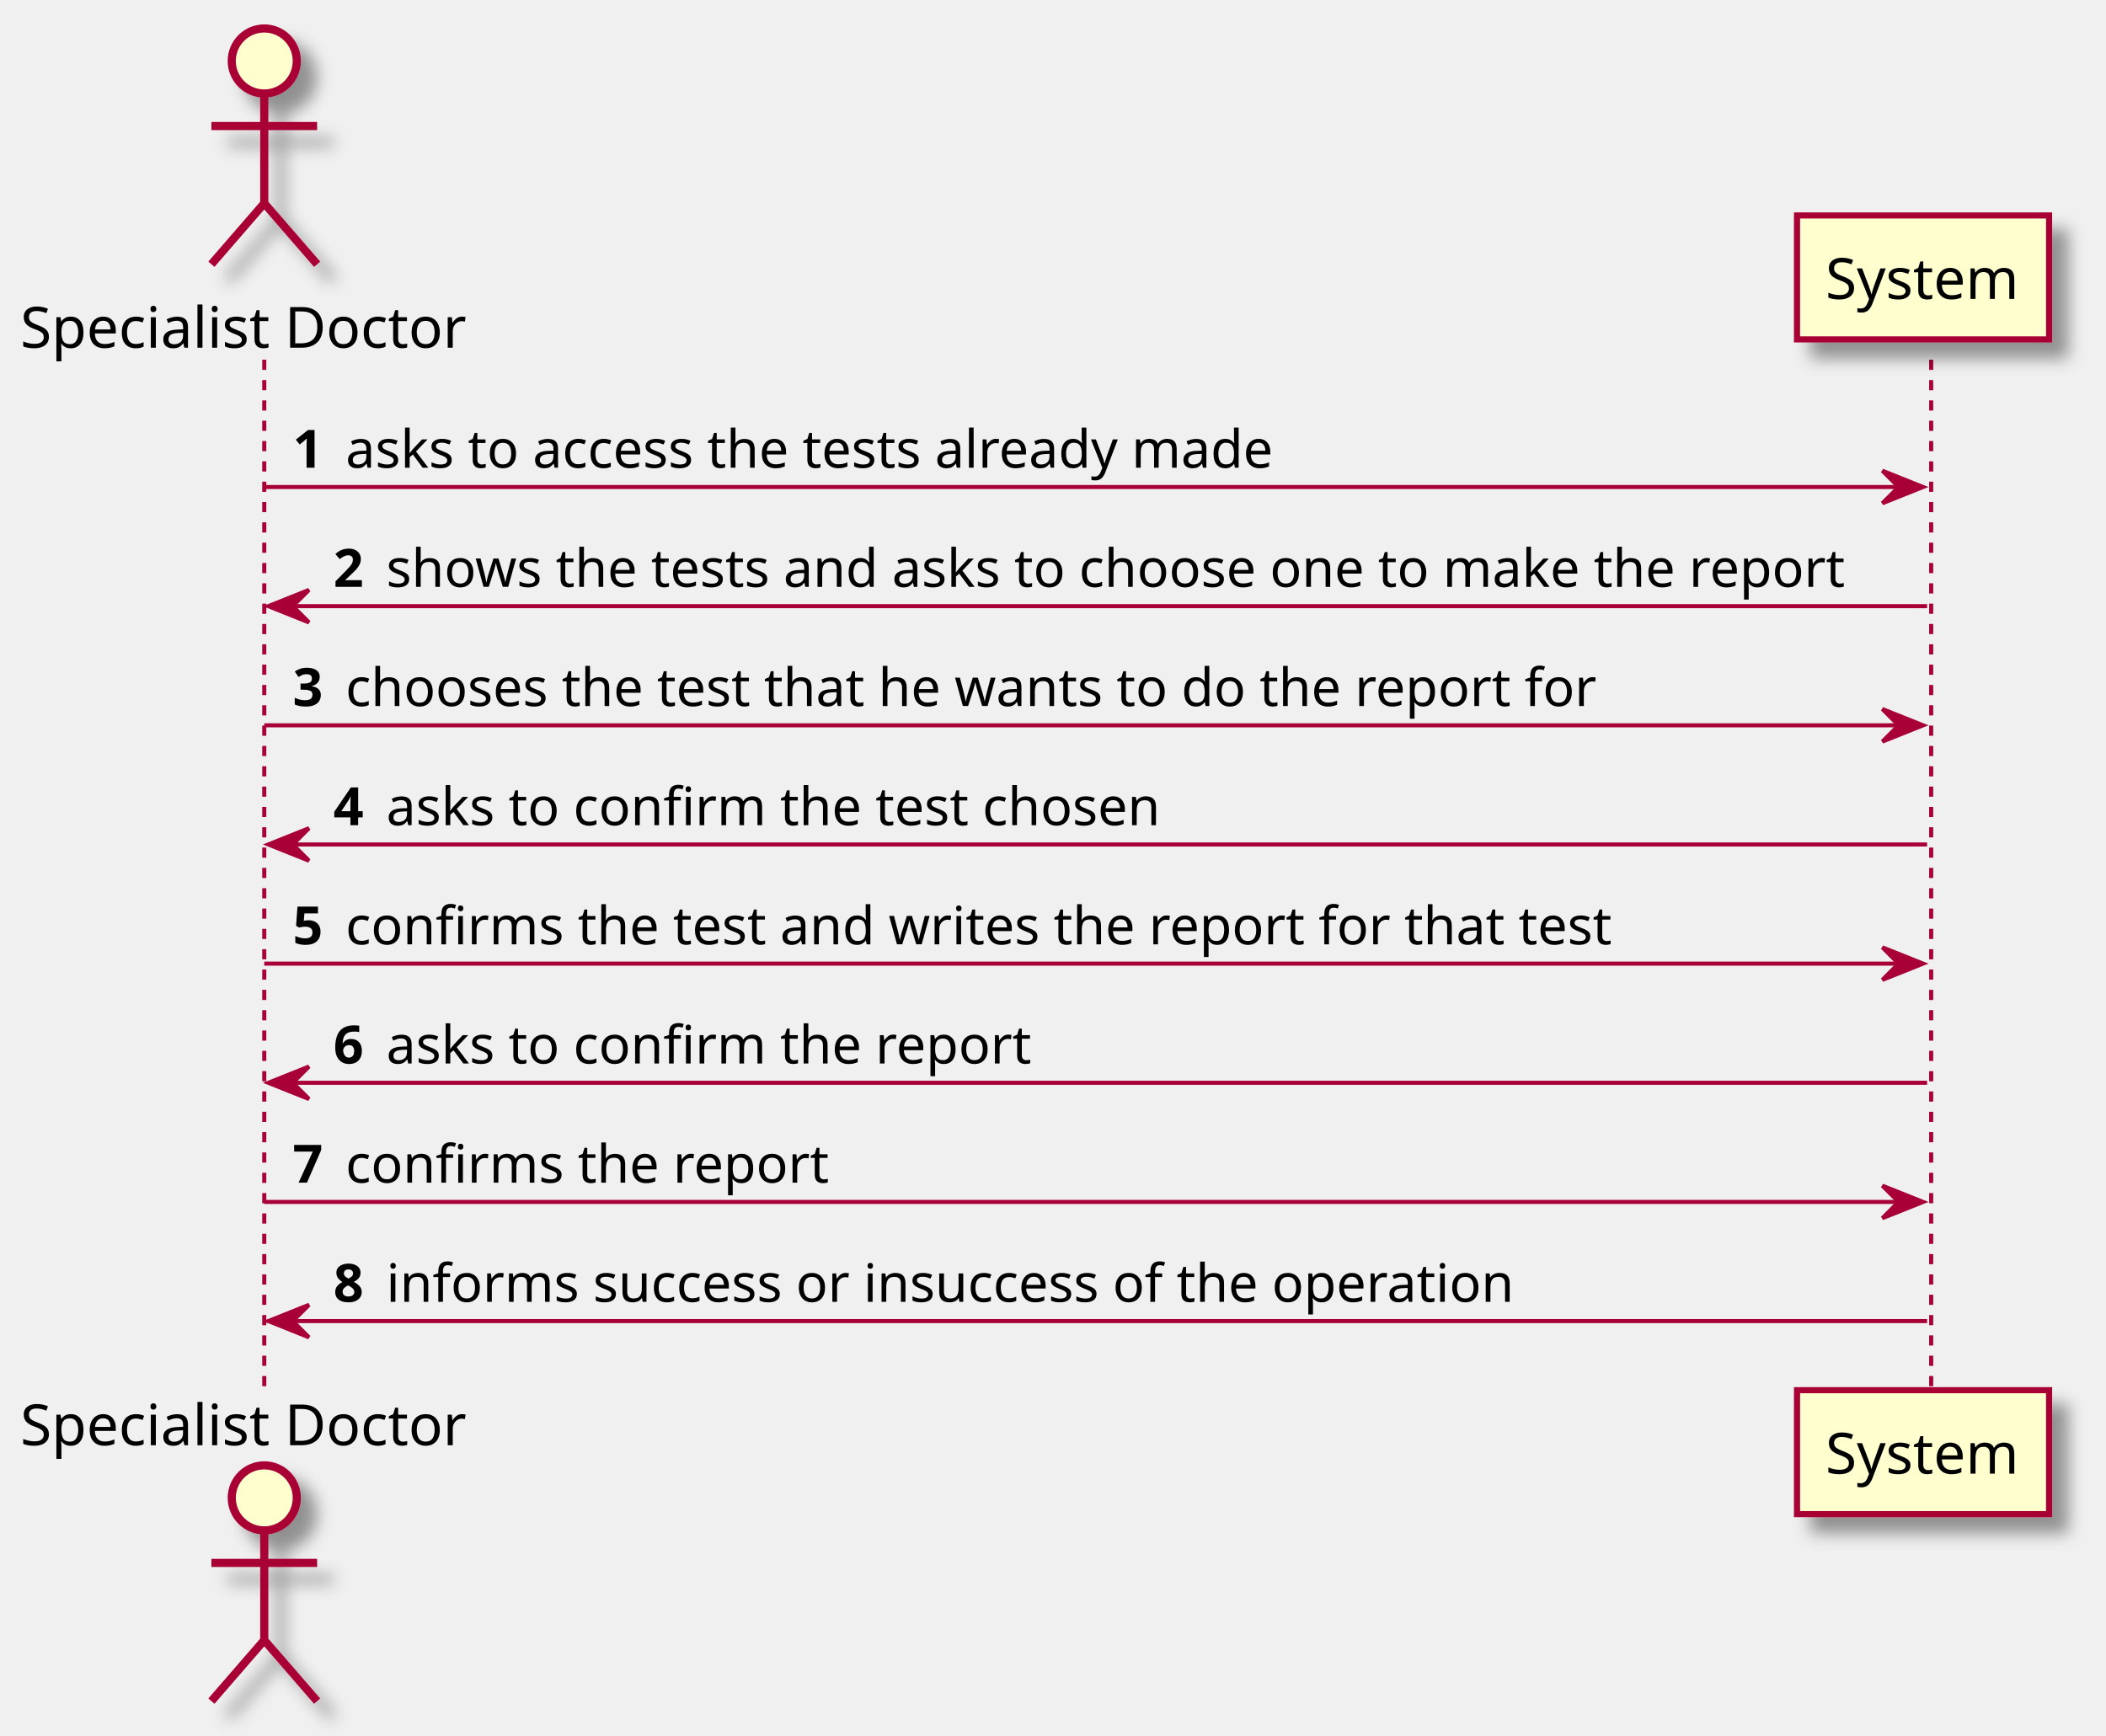
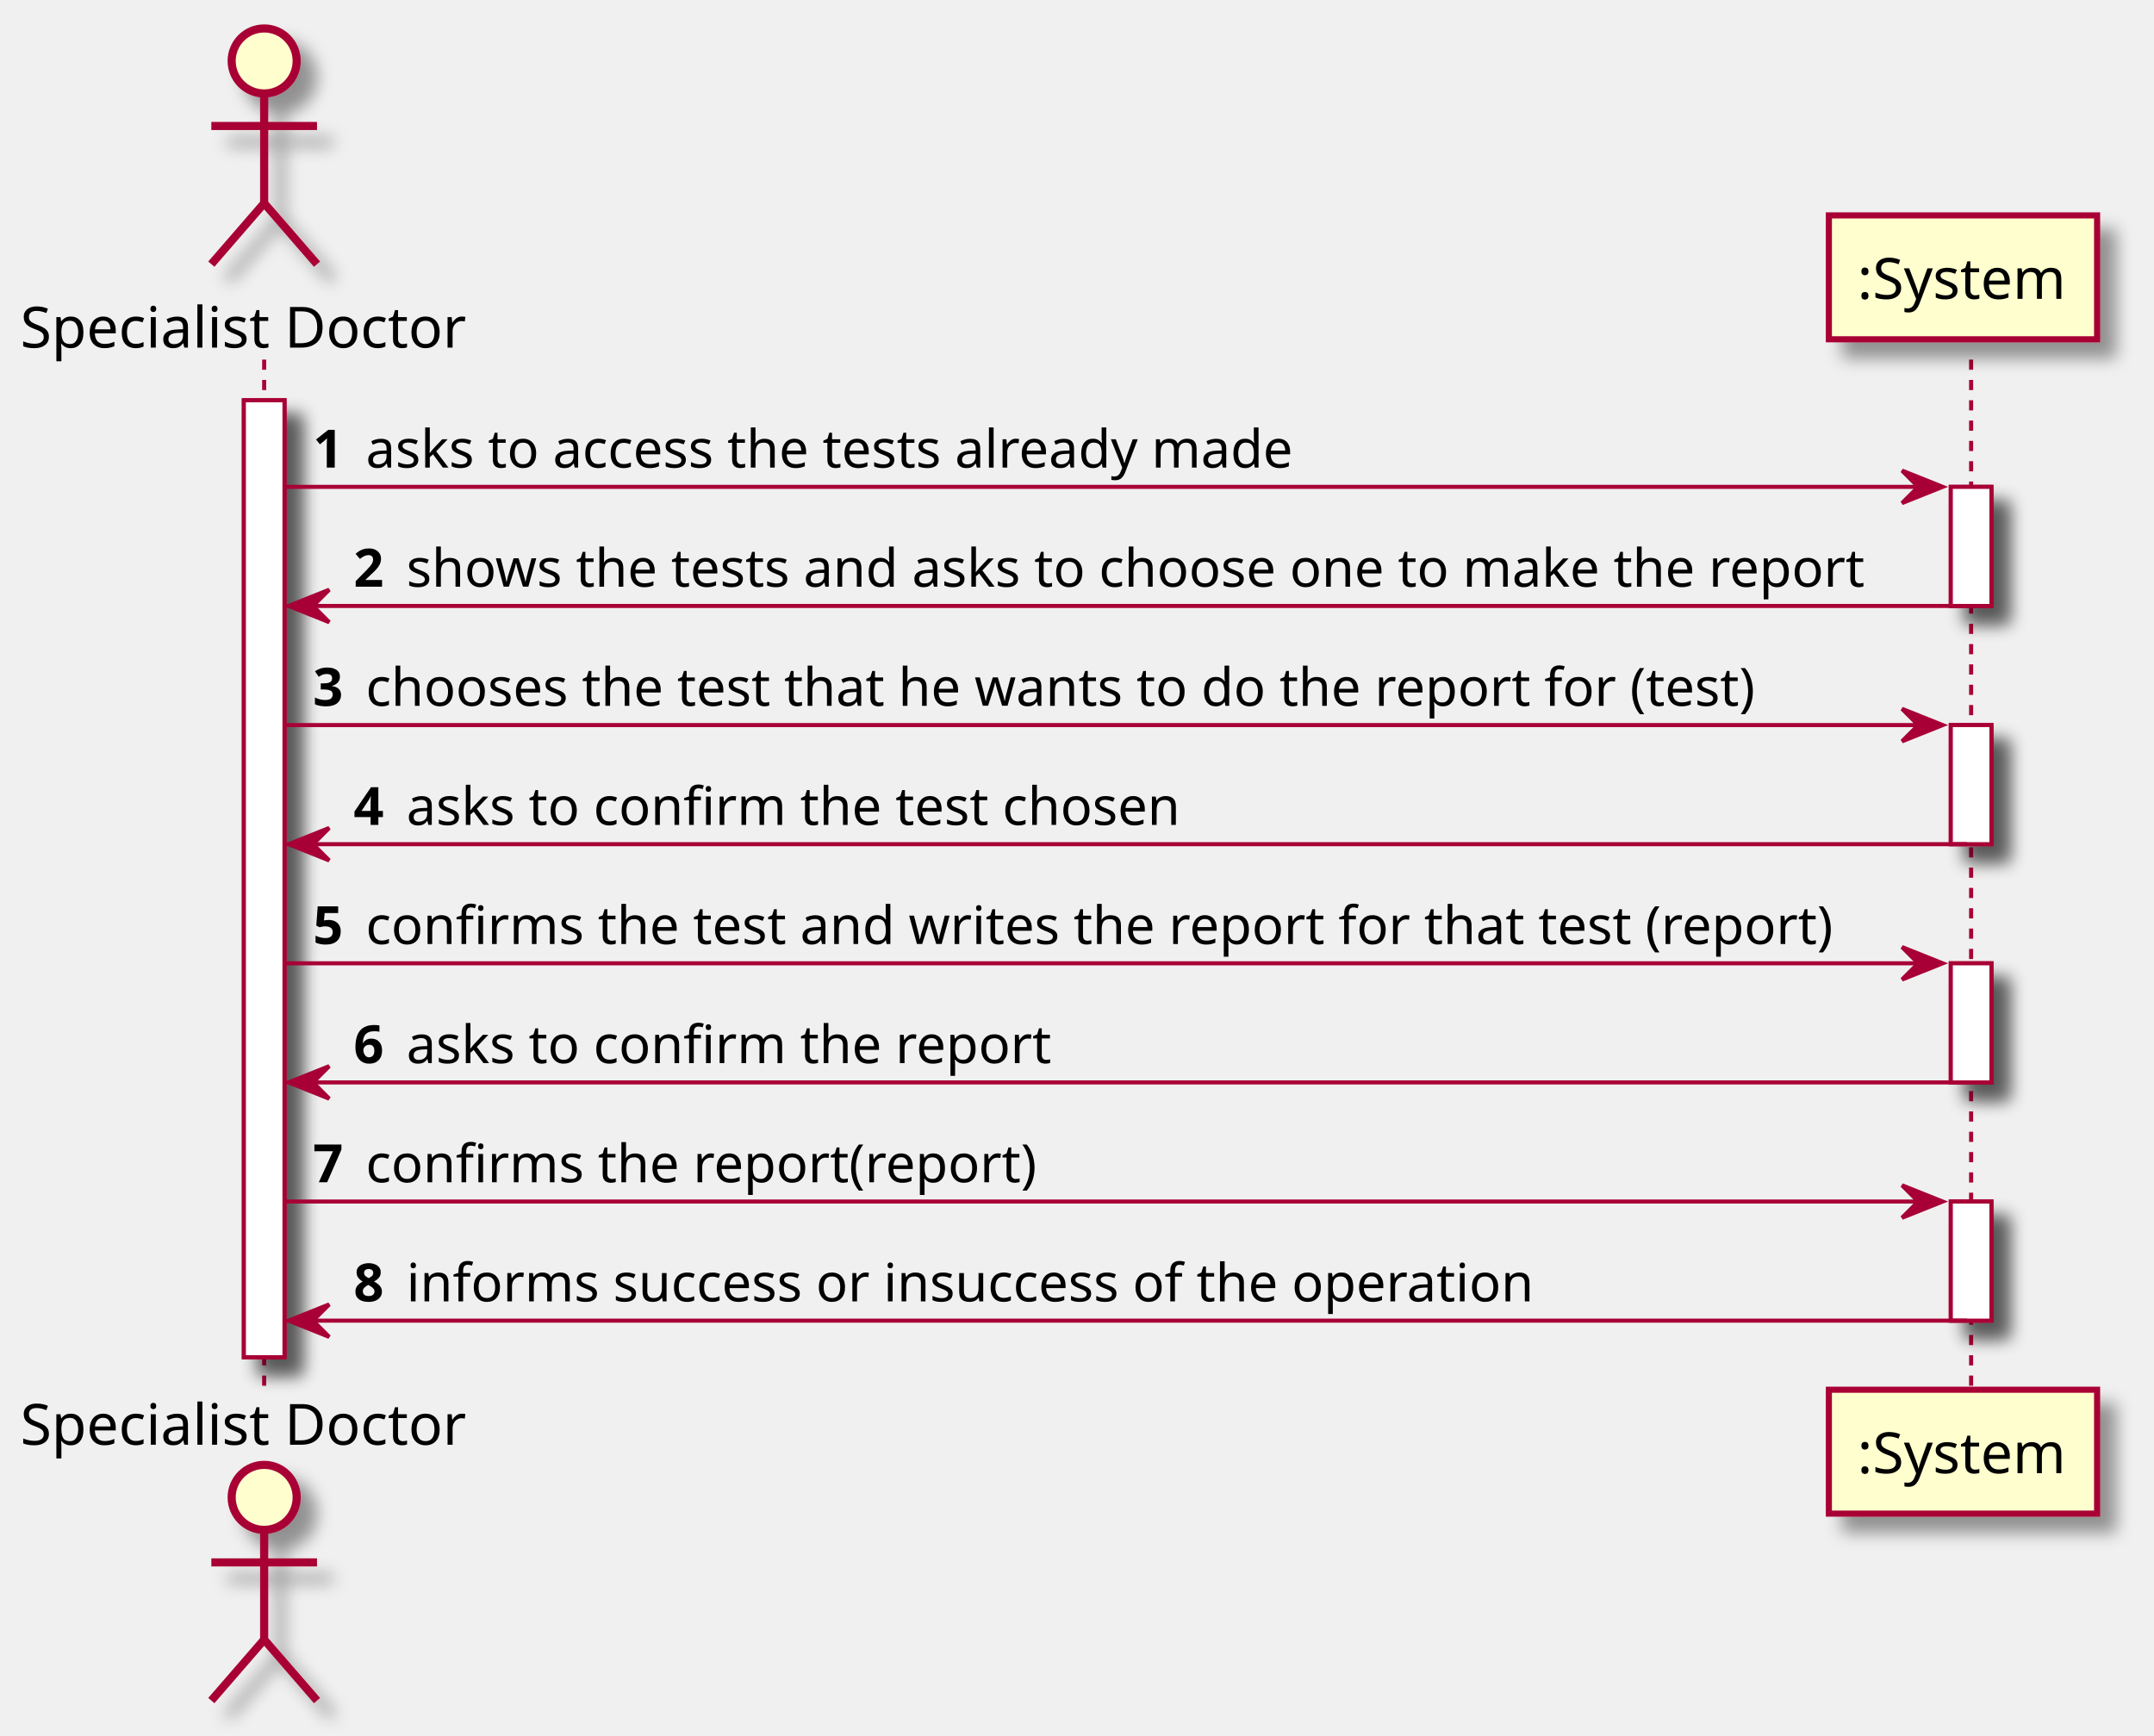
- <svg xmlns="http://www.w3.org/2000/svg" contentScriptType="application/ecmascript" contentStyleType="text/css" height="854px" preserveAspectRatio="none" style="width:1036px;height:854px;" version="1.1" viewBox="0 0 1036 854" width="1036px" zoomAndPan="magnify">
+ <svg xmlns="http://www.w3.org/2000/svg" contentScriptType="application/ecmascript" contentStyleType="text/css" height="854px" preserveAspectRatio="none" style="width:1060px;height:854px;" version="1.1" viewBox="0 0 1060 854" width="1060px" zoomAndPan="magnify">
  <defs>
-     <filter height="300%" id="f1fr0ol3w63mja" width="300%" x="-1" y="-1">
+     <filter height="300%" id="fjkfheqa51d34" width="300%" x="-1" y="-1">
      <feGaussianBlur result="blurOut" stdDeviation="4.0" />
      <feColorMatrix in="blurOut" result="blurOut2" type="matrix" values="0 0 0 0 0 0 0 0 0 0 0 0 0 0 0 0 0 0 .4 0" />
      <feOffset dx="8.0" dy="8.0" in="blurOut2" result="blurOut3" />
      <feBlend in="SourceGraphic" in2="blurOut3" mode="normal" />
    </filter>
  </defs>
  <g>
+     <rect fill="#FFFFFF" filter="url(#fjkfheqa51d34)" height="470.969" style="stroke:#A80036;stroke-width:2.0;" width="20" x="120" y="196.977" />
+     <rect fill="#FFFFFF" filter="url(#fjkfheqa51d34)" height="58.621" style="stroke:#A80036;stroke-width:2.0;" width="20" x="960" y="239.598" />
+     <rect fill="#FFFFFF" filter="url(#fjkfheqa51d34)" height="58.621" style="stroke:#A80036;stroke-width:2.0;" width="20" x="960" y="356.84" />
+     <rect fill="#FFFFFF" filter="url(#fjkfheqa51d34)" height="58.621" style="stroke:#A80036;stroke-width:2.0;" width="20" x="960" y="474.082" />
+     <rect fill="#FFFFFF" filter="url(#fjkfheqa51d34)" height="58.621" style="stroke:#A80036;stroke-width:2.0;" width="20" x="960" y="591.324" />
    <line style="stroke:#A80036;stroke-width:2.0;stroke-dasharray:5.0,5.0;" x1="130" x2="130" y1="176.977" y2="685.945" />
-     <line style="stroke:#A80036;stroke-width:2.0;stroke-dasharray:5.0,5.0;" x1="950" x2="950" y1="176.977" y2="685.945" />
+     <line style="stroke:#A80036;stroke-width:2.0;stroke-dasharray:5.0,5.0;" x1="970" x2="970" y1="176.977" y2="685.945" />
    <text fill="#000000" font-family="sans-serif" font-size="28" lengthAdjust="spacing" textLength="228" x="10" y="171.07">Specialist Doctor</text>
-     <ellipse cx="130" cy="30" fill="#FEFECE" filter="url(#f1fr0ol3w63mja)" rx="16" ry="16" style="stroke:#A80036;stroke-width:4.0;" />
-     <path d="M130,46 L130,100 M104,62 L156,62 M130,100 L104,130 M130,100 L156,130 " fill="none" filter="url(#f1fr0ol3w63mja)" style="stroke:#A80036;stroke-width:4.0;" />
+     <ellipse cx="130" cy="30" fill="#FEFECE" filter="url(#fjkfheqa51d34)" rx="16" ry="16" style="stroke:#A80036;stroke-width:4.0;" />
+     <path d="M130,46 L130,100 M104,62 L156,62 M130,100 L104,130 M130,100 L156,130 " fill="none" filter="url(#fjkfheqa51d34)" style="stroke:#A80036;stroke-width:4.0;" />
    <text fill="#000000" font-family="sans-serif" font-size="28" lengthAdjust="spacing" textLength="228" x="10" y="711.016">Specialist Doctor</text>
-     <ellipse cx="130" cy="736.922" fill="#FEFECE" filter="url(#f1fr0ol3w63mja)" rx="16" ry="16" style="stroke:#A80036;stroke-width:4.0;" />
-     <path d="M130,752.922 L130,806.922 M104,768.922 L156,768.922 M130,806.922 L104,836.922 M130,806.922 L156,836.922 " fill="none" filter="url(#f1fr0ol3w63mja)" style="stroke:#A80036;stroke-width:4.0;" />
-     <rect fill="#FEFECE" filter="url(#f1fr0ol3w63mja)" height="60.977" style="stroke:#A80036;stroke-width:3.0;" width="124" x="884" y="106" />
-     <text fill="#000000" font-family="sans-serif" font-size="28" lengthAdjust="spacing" textLength="96" x="898" y="147.07">System</text>
-     <rect fill="#FEFECE" filter="url(#f1fr0ol3w63mja)" height="60.977" style="stroke:#A80036;stroke-width:3.0;" width="124" x="884" y="683.945" />
-     <text fill="#000000" font-family="sans-serif" font-size="28" lengthAdjust="spacing" textLength="96" x="898" y="725.016">System</text>
-     <polygon fill="#A80036" points="926,231.598,946,239.598,926,247.598,934,239.598" style="stroke:#A80036;stroke-width:2.0;" />
-     <line style="stroke:#A80036;stroke-width:2.0;" x1="130" x2="938" y1="239.598" y2="239.598" />
-     <text fill="#000000" font-family="sans-serif" font-size="26" font-weight="bold" lengthAdjust="spacing" textLength="18" x="144" y="230.113">1</text>
-     <text fill="#000000" font-family="sans-serif" font-size="26" lengthAdjust="spacing" textLength="476" x="170" y="230.113">asks to access the tests already made</text>
-     <polygon fill="#A80036" points="152,290.219,132,298.219,152,306.219,144,298.219" style="stroke:#A80036;stroke-width:2.0;" />
-     <line style="stroke:#A80036;stroke-width:2.0;" x1="140" x2="948" y1="298.219" y2="298.219" />
-     <text fill="#000000" font-family="sans-serif" font-size="26" font-weight="bold" lengthAdjust="spacing" textLength="18" x="164" y="288.734">2</text>
-     <text fill="#000000" font-family="sans-serif" font-size="26" lengthAdjust="spacing" textLength="746" x="190" y="288.734">shows the tests and asks to choose one to make the report</text>
-     <polygon fill="#A80036" points="926,348.84,946,356.84,926,364.84,934,356.84" style="stroke:#A80036;stroke-width:2.0;" />
-     <line style="stroke:#A80036;stroke-width:2.0;" x1="130" x2="938" y1="356.84" y2="356.84" />
-     <text fill="#000000" font-family="sans-serif" font-size="26" font-weight="bold" lengthAdjust="spacing" textLength="18" x="144" y="347.356">3</text>
-     <text fill="#000000" font-family="sans-serif" font-size="26" lengthAdjust="spacing" textLength="636" x="170" y="347.356">chooses the test that he wants to do the report for</text>
-     <polygon fill="#A80036" points="152,407.461,132,415.461,152,423.461,144,415.461" style="stroke:#A80036;stroke-width:2.0;" />
-     <line style="stroke:#A80036;stroke-width:2.0;" x1="140" x2="948" y1="415.461" y2="415.461" />
-     <text fill="#000000" font-family="sans-serif" font-size="26" font-weight="bold" lengthAdjust="spacing" textLength="18" x="164" y="405.977">4</text>
-     <text fill="#000000" font-family="sans-serif" font-size="26" lengthAdjust="spacing" textLength="400" x="190" y="405.977">asks to confirm the test chosen</text>
-     <polygon fill="#A80036" points="926,466.082,946,474.082,926,482.082,934,474.082" style="stroke:#A80036;stroke-width:2.0;" />
-     <line style="stroke:#A80036;stroke-width:2.0;" x1="130" x2="938" y1="474.082" y2="474.082" />
-     <text fill="#000000" font-family="sans-serif" font-size="26" font-weight="bold" lengthAdjust="spacing" textLength="18" x="144" y="464.598">5</text>
-     <text fill="#000000" font-family="sans-serif" font-size="26" lengthAdjust="spacing" textLength="644" x="170" y="464.598">confirms the test and writes the report for that test</text>
-     <polygon fill="#A80036" points="152,524.703,132,532.703,152,540.703,144,532.703" style="stroke:#A80036;stroke-width:2.0;" />
-     <line style="stroke:#A80036;stroke-width:2.0;" x1="140" x2="948" y1="532.703" y2="532.703" />
-     <text fill="#000000" font-family="sans-serif" font-size="26" font-weight="bold" lengthAdjust="spacing" textLength="18" x="164" y="523.219">6</text>
-     <text fill="#000000" font-family="sans-serif" font-size="26" lengthAdjust="spacing" textLength="330" x="190" y="523.219">asks to confirm the report</text>
-     <polygon fill="#A80036" points="926,583.324,946,591.324,926,599.324,934,591.324" style="stroke:#A80036;stroke-width:2.0;" />
-     <line style="stroke:#A80036;stroke-width:2.0;" x1="130" x2="938" y1="591.324" y2="591.324" />
-     <text fill="#000000" font-family="sans-serif" font-size="26" font-weight="bold" lengthAdjust="spacing" textLength="18" x="144" y="581.84">7</text>
-     <text fill="#000000" font-family="sans-serif" font-size="26" lengthAdjust="spacing" textLength="244" x="170" y="581.84">confirms the report</text>
-     <polygon fill="#A80036" points="152,641.945,132,649.945,152,657.945,144,649.945" style="stroke:#A80036;stroke-width:2.0;" />
-     <line style="stroke:#A80036;stroke-width:2.0;" x1="140" x2="948" y1="649.945" y2="649.945" />
-     <text fill="#000000" font-family="sans-serif" font-size="26" font-weight="bold" lengthAdjust="spacing" textLength="18" x="164" y="640.461">8</text>
-     <text fill="#000000" font-family="sans-serif" font-size="26" lengthAdjust="spacing" textLength="582" x="190" y="640.461">informs success or insuccess of the operation</text>
+     <ellipse cx="130" cy="736.922" fill="#FEFECE" filter="url(#fjkfheqa51d34)" rx="16" ry="16" style="stroke:#A80036;stroke-width:4.0;" />
+     <path d="M130,752.922 L130,806.922 M104,768.922 L156,768.922 M130,806.922 L104,836.922 M130,806.922 L156,836.922 " fill="none" filter="url(#fjkfheqa51d34)" style="stroke:#A80036;stroke-width:4.0;" />
+     <rect fill="#FEFECE" filter="url(#fjkfheqa51d34)" height="60.977" style="stroke:#A80036;stroke-width:3.0;" width="132" x="900" y="106" />
+     <text fill="#000000" font-family="sans-serif" font-size="28" lengthAdjust="spacing" textLength="104" x="914" y="147.07">:System</text>
+     <rect fill="#FEFECE" filter="url(#fjkfheqa51d34)" height="60.977" style="stroke:#A80036;stroke-width:3.0;" width="132" x="900" y="683.945" />
+     <text fill="#000000" font-family="sans-serif" font-size="28" lengthAdjust="spacing" textLength="104" x="914" y="725.016">:System</text>
+     <rect fill="#FFFFFF" filter="url(#fjkfheqa51d34)" height="470.969" style="stroke:#A80036;stroke-width:2.0;" width="20" x="120" y="196.977" />
+     <rect fill="#FFFFFF" filter="url(#fjkfheqa51d34)" height="58.621" style="stroke:#A80036;stroke-width:2.0;" width="20" x="960" y="239.598" />
+     <rect fill="#FFFFFF" filter="url(#fjkfheqa51d34)" height="58.621" style="stroke:#A80036;stroke-width:2.0;" width="20" x="960" y="356.84" />
+     <rect fill="#FFFFFF" filter="url(#fjkfheqa51d34)" height="58.621" style="stroke:#A80036;stroke-width:2.0;" width="20" x="960" y="474.082" />
+     <rect fill="#FFFFFF" filter="url(#fjkfheqa51d34)" height="58.621" style="stroke:#A80036;stroke-width:2.0;" width="20" x="960" y="591.324" />
+     <polygon fill="#A80036" points="936,231.598,956,239.598,936,247.598,944,239.598" style="stroke:#A80036;stroke-width:2.0;" />
+     <line style="stroke:#A80036;stroke-width:2.0;" x1="140" x2="948" y1="239.598" y2="239.598" />
+     <text fill="#000000" font-family="sans-serif" font-size="26" font-weight="bold" lengthAdjust="spacing" textLength="18" x="154" y="230.113">1</text>
+     <text fill="#000000" font-family="sans-serif" font-size="26" lengthAdjust="spacing" textLength="476" x="180" y="230.113">asks to access the tests already made</text>
+     <polygon fill="#A80036" points="162,290.219,142,298.219,162,306.219,154,298.219" style="stroke:#A80036;stroke-width:2.0;" />
+     <line style="stroke:#A80036;stroke-width:2.0;" x1="150" x2="968" y1="298.219" y2="298.219" />
+     <text fill="#000000" font-family="sans-serif" font-size="26" font-weight="bold" lengthAdjust="spacing" textLength="18" x="174" y="288.734">2</text>
+     <text fill="#000000" font-family="sans-serif" font-size="26" lengthAdjust="spacing" textLength="746" x="200" y="288.734">shows the tests and asks to choose one to make the report</text>
+     <polygon fill="#A80036" points="936,348.84,956,356.84,936,364.84,944,356.84" style="stroke:#A80036;stroke-width:2.0;" />
+     <line style="stroke:#A80036;stroke-width:2.0;" x1="140" x2="948" y1="356.84" y2="356.84" />
+     <text fill="#000000" font-family="sans-serif" font-size="26" font-weight="bold" lengthAdjust="spacing" textLength="18" x="154" y="347.356">3</text>
+     <text fill="#000000" font-family="sans-serif" font-size="26" lengthAdjust="spacing" textLength="708" x="180" y="347.356">chooses the test that he wants to do the report for (test)</text>
+     <polygon fill="#A80036" points="162,407.461,142,415.461,162,423.461,154,415.461" style="stroke:#A80036;stroke-width:2.0;" />
+     <line style="stroke:#A80036;stroke-width:2.0;" x1="150" x2="968" y1="415.461" y2="415.461" />
+     <text fill="#000000" font-family="sans-serif" font-size="26" font-weight="bold" lengthAdjust="spacing" textLength="18" x="174" y="405.977">4</text>
+     <text fill="#000000" font-family="sans-serif" font-size="26" lengthAdjust="spacing" textLength="400" x="200" y="405.977">asks to confirm the test chosen</text>
+     <polygon fill="#A80036" points="936,466.082,956,474.082,936,482.082,944,474.082" style="stroke:#A80036;stroke-width:2.0;" />
+     <line style="stroke:#A80036;stroke-width:2.0;" x1="140" x2="948" y1="474.082" y2="474.082" />
+     <text fill="#000000" font-family="sans-serif" font-size="26" font-weight="bold" lengthAdjust="spacing" textLength="18" x="154" y="464.598">5</text>
+     <text fill="#000000" font-family="sans-serif" font-size="26" lengthAdjust="spacing" textLength="744" x="180" y="464.598">confirms the test and writes the report for that test (report)</text>
+     <polygon fill="#A80036" points="162,524.703,142,532.703,162,540.703,154,532.703" style="stroke:#A80036;stroke-width:2.0;" />
+     <line style="stroke:#A80036;stroke-width:2.0;" x1="150" x2="968" y1="532.703" y2="532.703" />
+     <text fill="#000000" font-family="sans-serif" font-size="26" font-weight="bold" lengthAdjust="spacing" textLength="18" x="174" y="523.219">6</text>
+     <text fill="#000000" font-family="sans-serif" font-size="26" lengthAdjust="spacing" textLength="330" x="200" y="523.219">asks to confirm the report</text>
+     <polygon fill="#A80036" points="936,583.324,956,591.324,936,599.324,944,591.324" style="stroke:#A80036;stroke-width:2.0;" />
+     <line style="stroke:#A80036;stroke-width:2.0;" x1="140" x2="948" y1="591.324" y2="591.324" />
+     <text fill="#000000" font-family="sans-serif" font-size="26" font-weight="bold" lengthAdjust="spacing" textLength="18" x="154" y="581.84">7</text>
+     <text fill="#000000" font-family="sans-serif" font-size="26" lengthAdjust="spacing" textLength="336" x="180" y="581.84">confirms the report(report)</text>
+     <polygon fill="#A80036" points="162,641.945,142,649.945,162,657.945,154,649.945" style="stroke:#A80036;stroke-width:2.0;" />
+     <line style="stroke:#A80036;stroke-width:2.0;" x1="150" x2="968" y1="649.945" y2="649.945" />
+     <text fill="#000000" font-family="sans-serif" font-size="26" font-weight="bold" lengthAdjust="spacing" textLength="18" x="174" y="640.461">8</text>
+     <text fill="#000000" font-family="sans-serif" font-size="26" lengthAdjust="spacing" textLength="582" x="200" y="640.461">informs success or insuccess of the operation</text>
  </g>
</svg>
